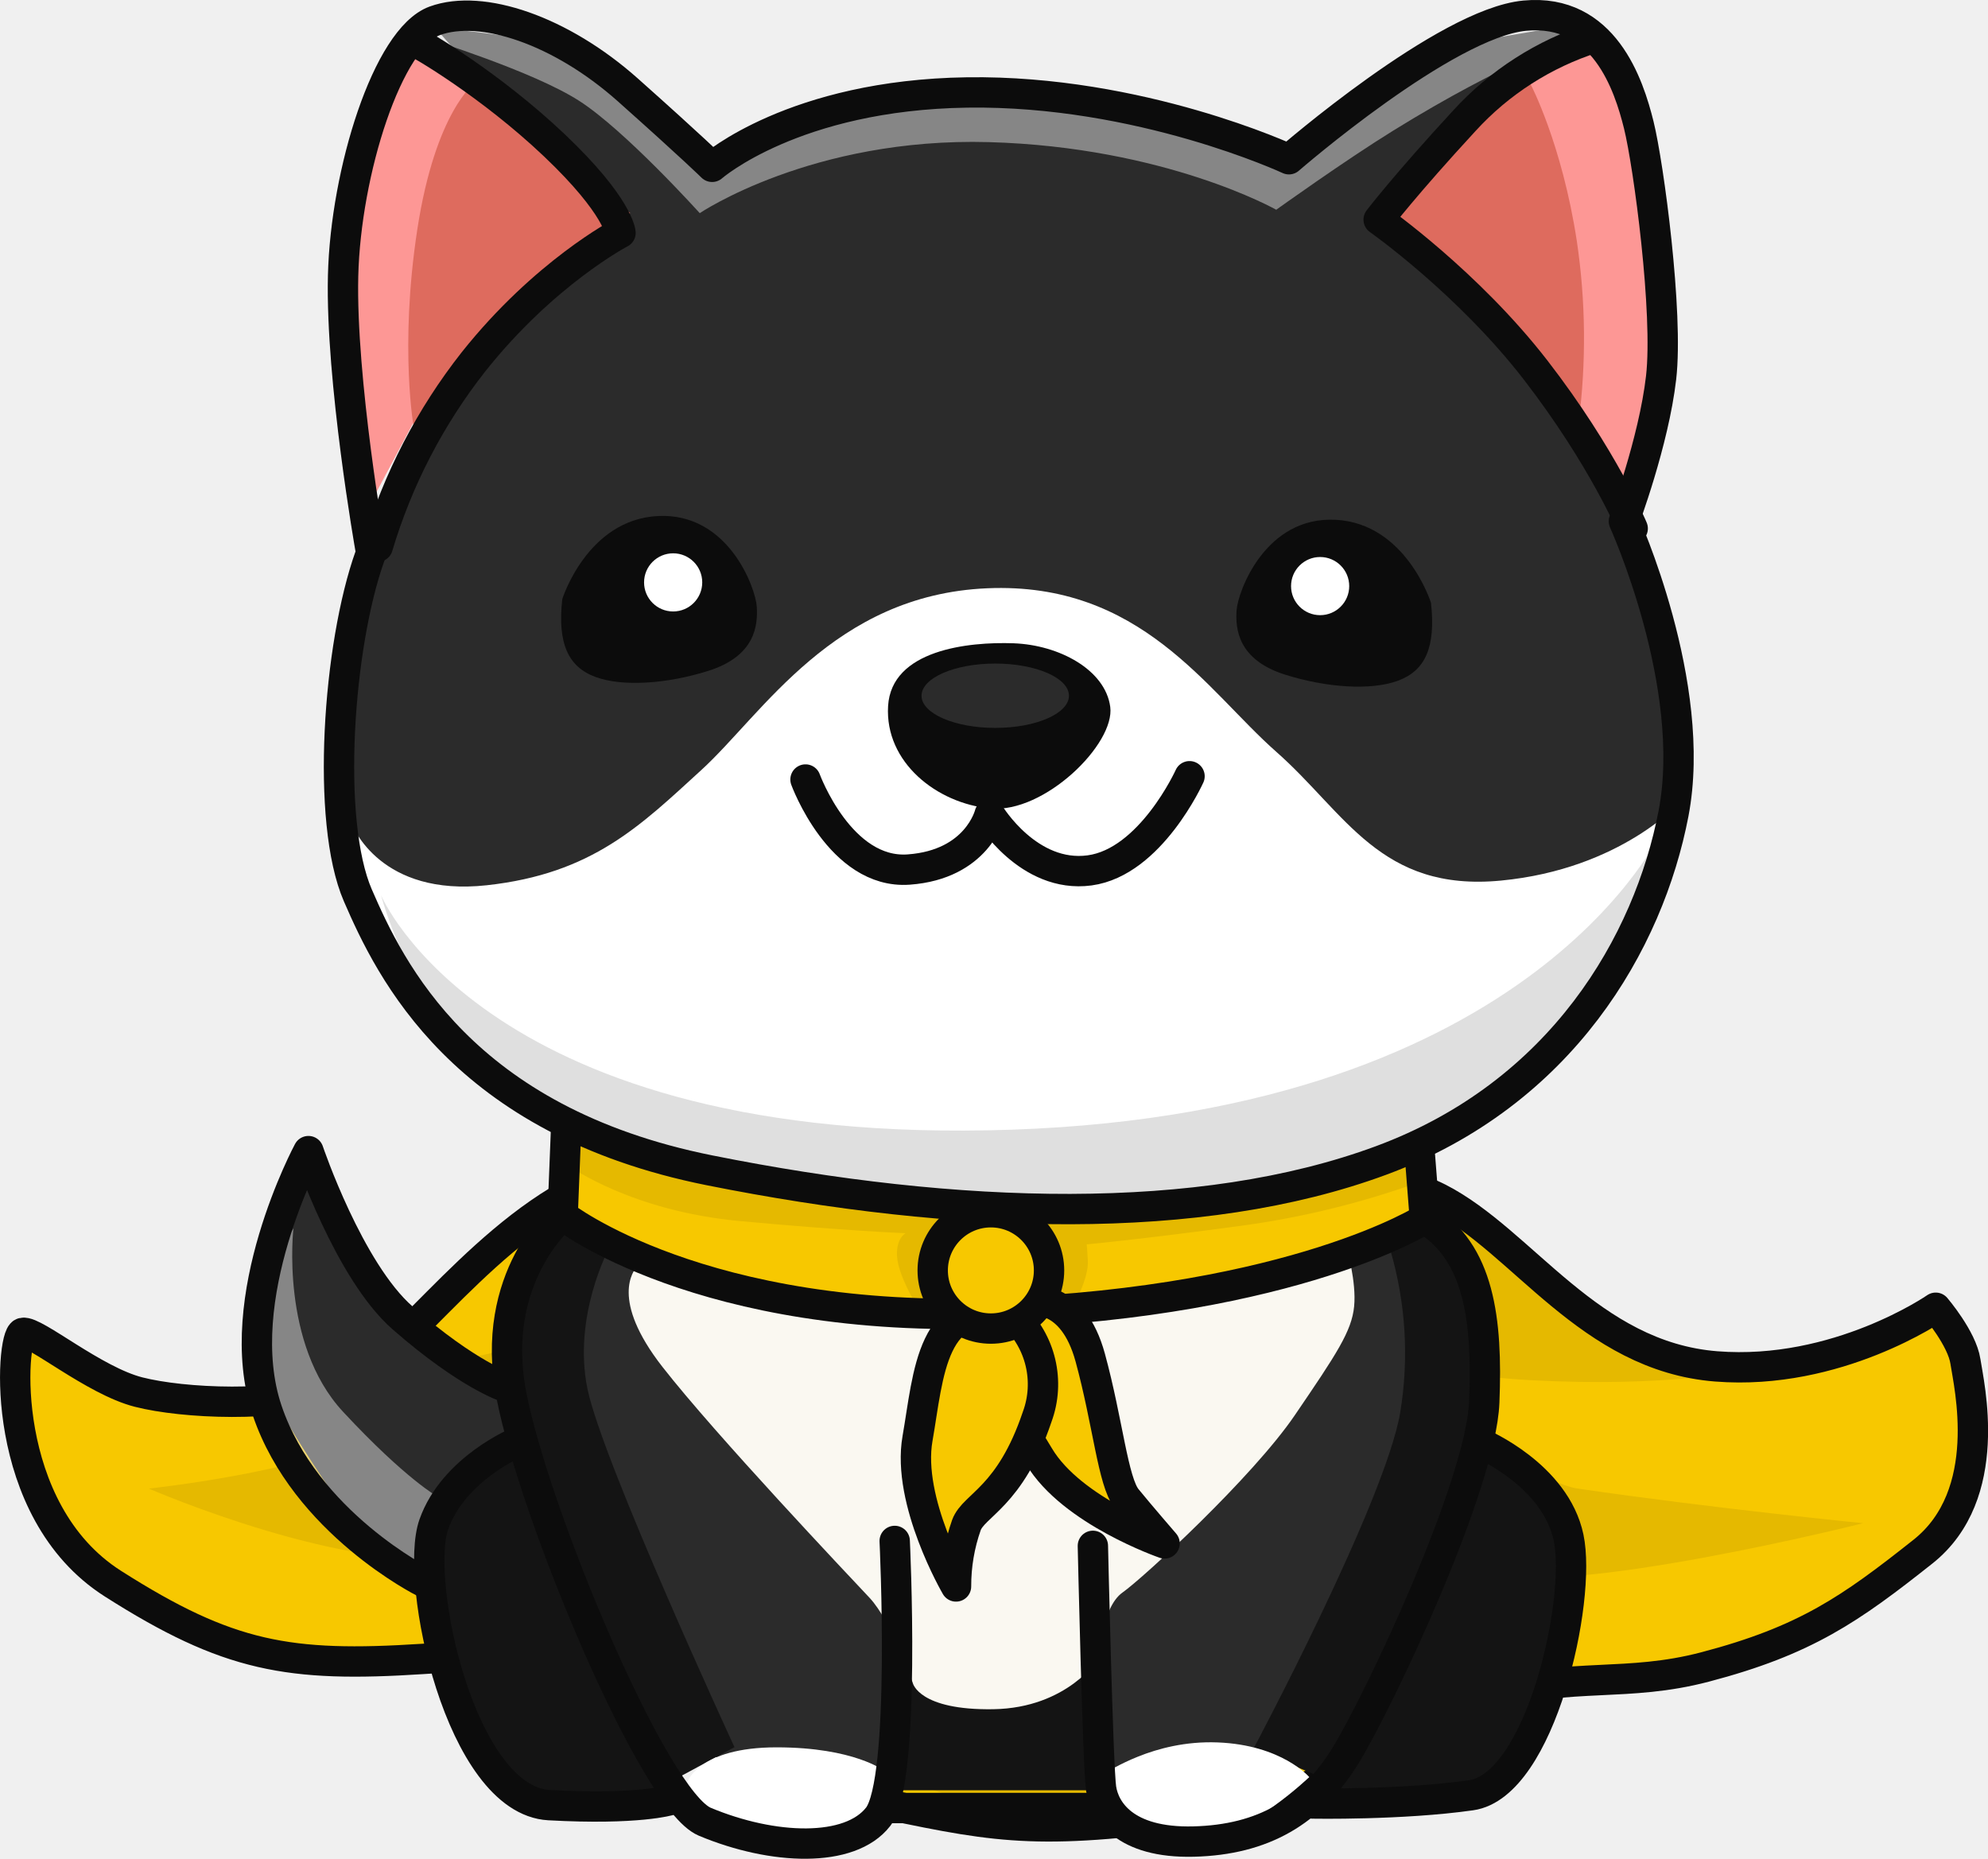
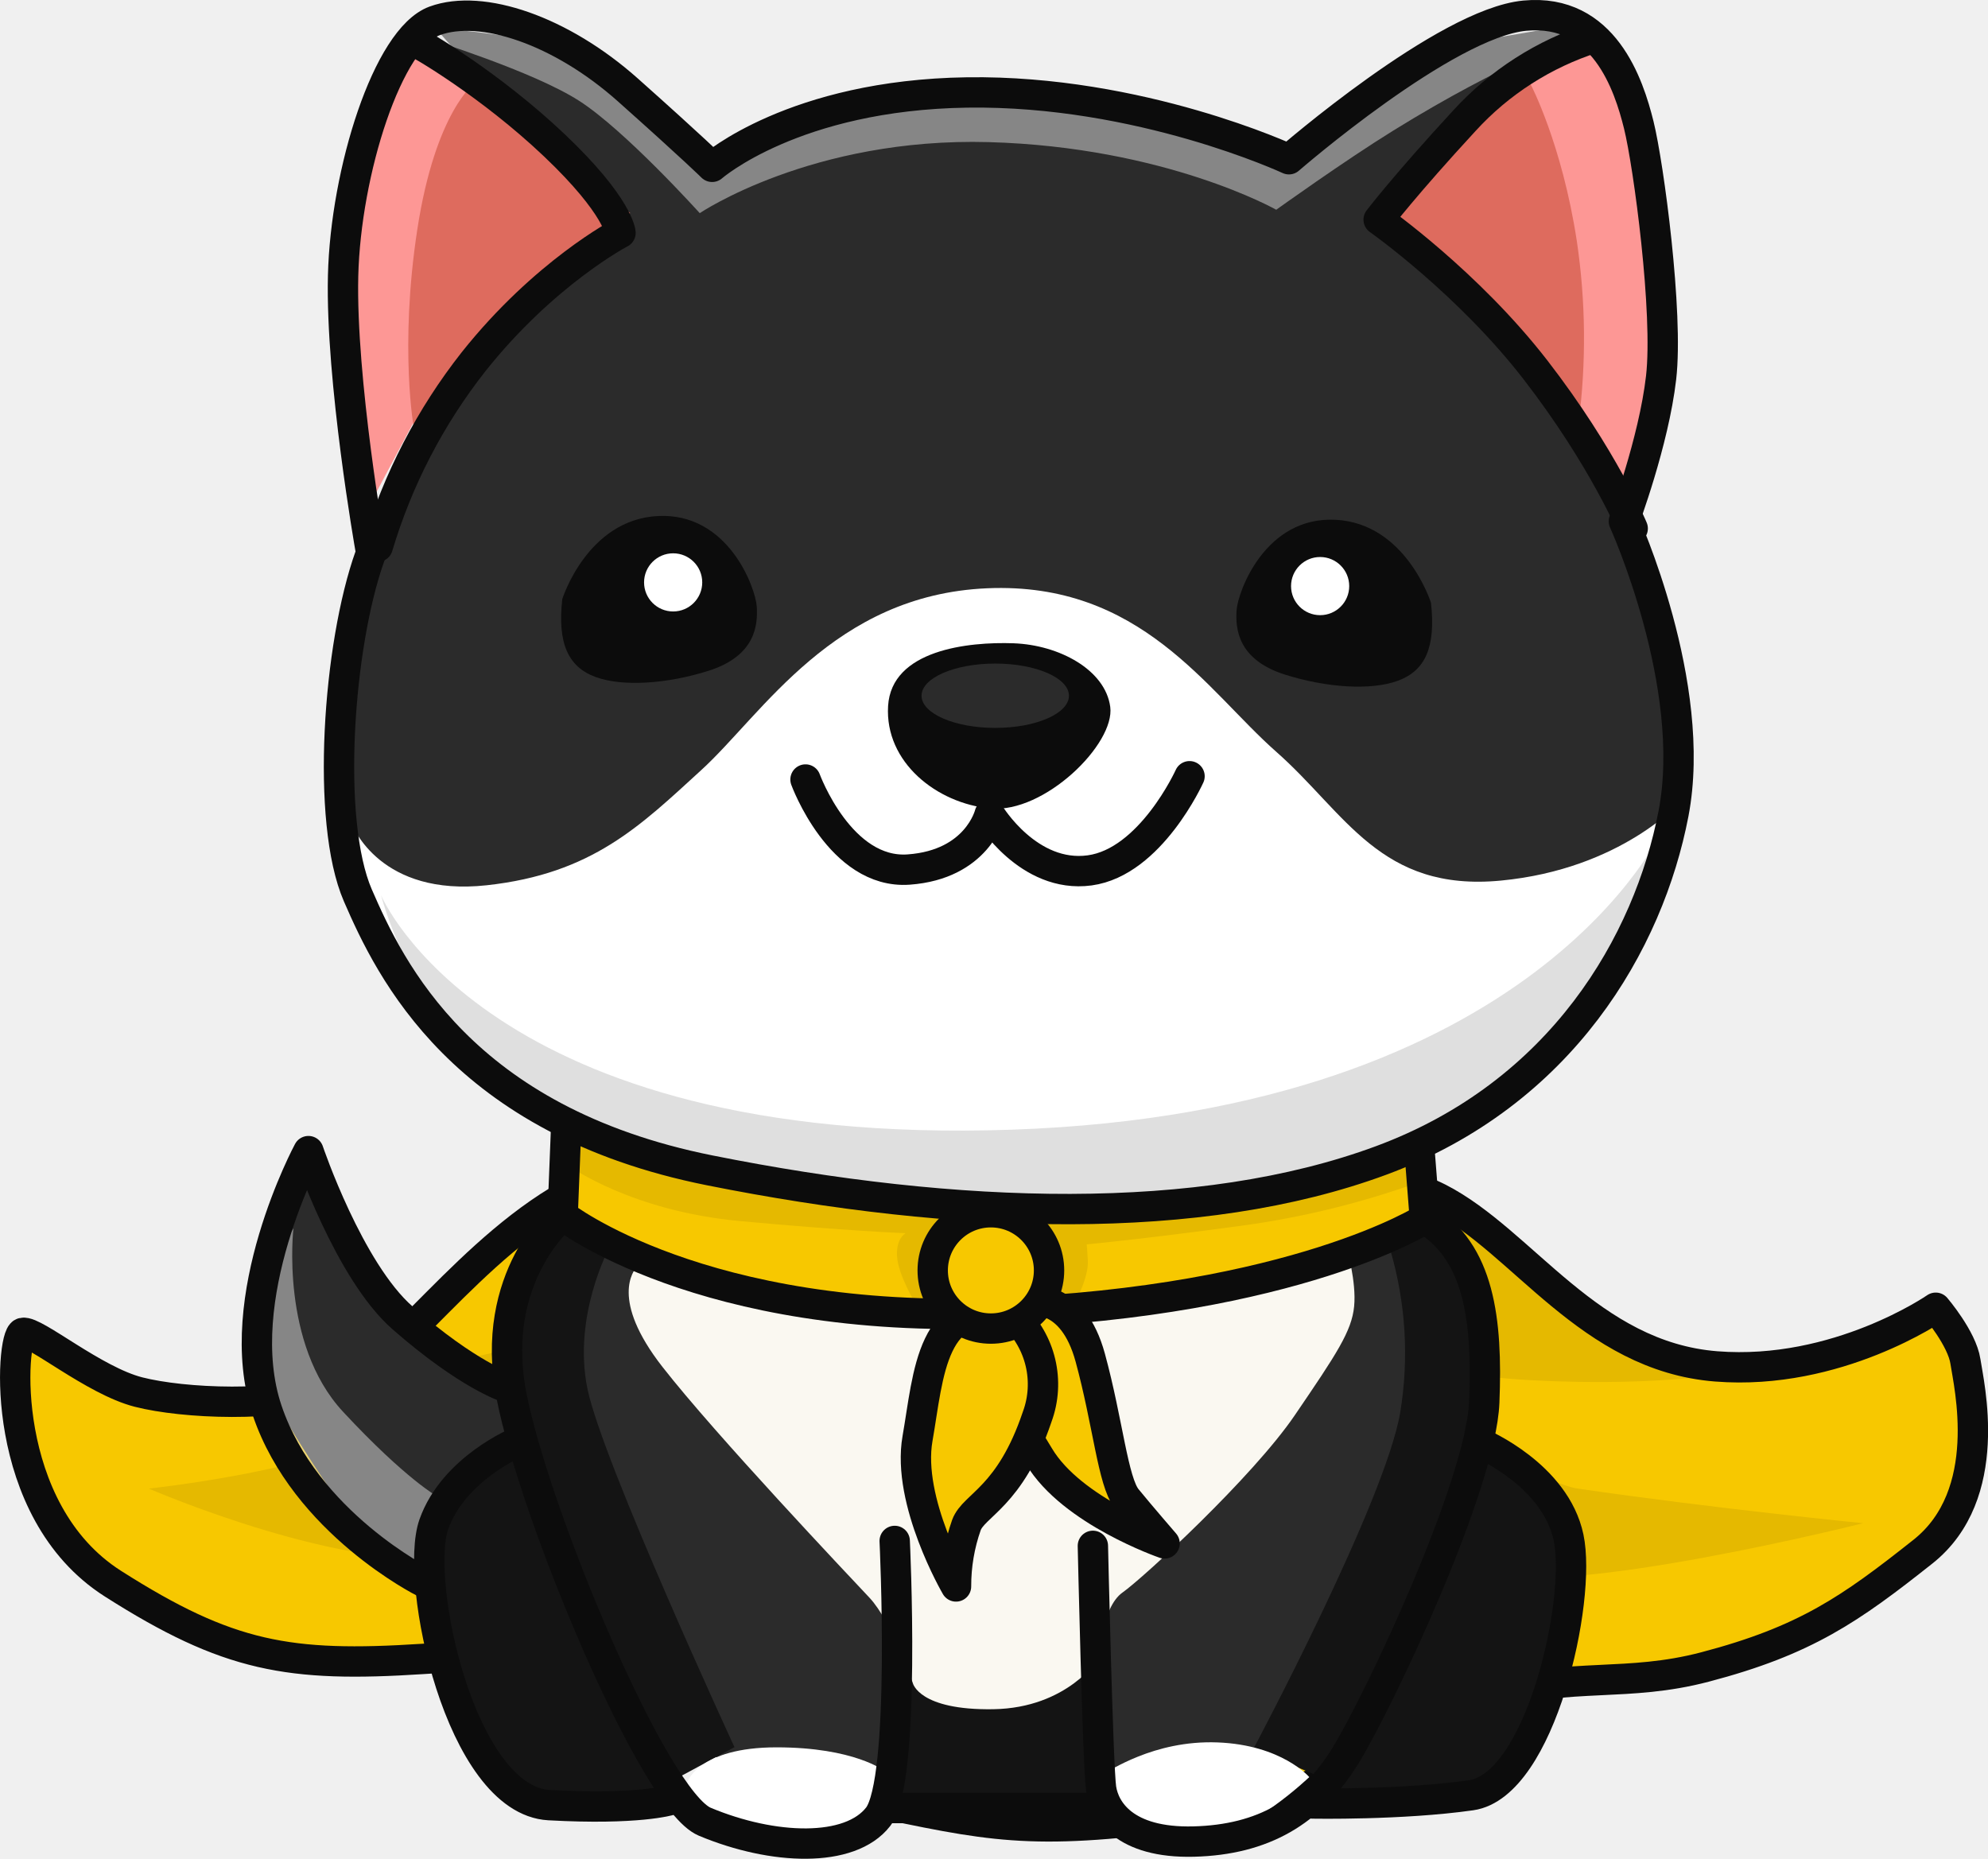
<svg xmlns="http://www.w3.org/2000/svg" viewBox="0 0 327.43 306.18">
  <defs>
    <style>.cls-1,.cls-13{fill:#f7c800;}.cls-2{fill:#e5b900;}.cls-3{fill:none;}.cls-13,.cls-3{stroke:#0c0c0c;stroke-linecap:round;stroke-linejoin:round;stroke-width:5px;}.cls-4{fill:#2b2b2b;}.cls-5{fill:#141414;}.cls-6{fill:#faf8f1;}.cls-7{fill:#fff;}.cls-8{fill:#fd9795;}.cls-9{fill:#de6b5e;}.cls-10{fill:#e5e5e5;opacity:0.49;}.cls-11{fill:#dfdfdf;}.cls-12{fill:#0c0c0c;}</style>
  </defs>
  <g id="Layer_2" data-name="Layer 2">
    <g id="Layer_2-2" data-name="Layer 2">
      <path class="cls-1" d="M155.83,190.51s-35.44,7.34-53.17,16.41-38,18.53-47.52,21.75-24.95,2.51-32.32.63S5.7,219.14,3.75,219.55-.4,248.76,18.6,260.86s29,13.82,51,12.4,33.33-2,38.38,1.67,7.9,16,30.37,20.67,28.86,6.77,51.88,4,32.53-7.43,36.59-13.17,6.78-2.61,20.79-6.4,17.24-5.85,30.47-5.44,27.79-9.83,39.72-19.31,6.47-27.3,5.94-31.07-4.89-8.84-4.89-8.84-16.16,10.53-36.16,9.66-43-9.09-57.3-16.58S188,193.4,182,192,166.5,190.14,155.83,190.51Z" />
      <path class="cls-2" d="M75.67,223a52.38,52.38,0,0,1-15.28,13.6c-9.87,5.8-35.88,8.6-35.88,8.6s34.07,14.78,52,10.88,41.6-35.51,41.6-35.51-5.72,48.41,2.11,56.17,32.67,19.1,43,20.83,42.37-2,47-4.87S223.38,272,223.3,264s-5.8-31.4-5.8-31.4,14.25,22.3,27.37,26.46,62-8.16,62-8.16-24.75-2.45-47.06-5.71c-8.69-1.27-44.52-25.1-41.92-25.49s12.07,6.48,34.32,7.65,34.61-1.5,34.61-1.5-21.3-4.87-48-25.28c-9.51-7.28-48.94-5.93-56.93-8.52s-37.16.48-43,2.17-32.68,11.89-42.53,17S75.67,223,75.67,223Z" />
      <path class="cls-1" d="M63.64,225.42c1,0,11.64-.11,28.94-5.9s34.06-14.9,42.56-18.15,6.92-4.48,14.05-5.2,10.7-1.3,10.7-1.3l-4.06-4.36s-40-3.23-54.06,2.44S63.64,225.42,63.64,225.42Z" />
      <path class="cls-3" d="M155.83,190.51s-42.86-3.64-60.59,5.43-30.63,29.51-40.1,32.73-24.95,2.51-32.32.63S5.7,219.14,3.75,219.55-.4,248.76,18.6,260.86s29,13.82,51,12.4,33.33-2,38.38,1.67,7.9,16,30.37,20.67,28.86,6.77,51.88,4,32.53-7.43,36.59-13.17,4.33-3.43,18.34-7.21,22.83-1.27,35.64-4.63c16.59-4.35,24-9.56,35.91-19s7.56-27.57,7-31.34-4.89-8.84-4.89-8.84-16.2,11.24-36.16,9.66c-20.9-1.65-31.84-20.61-45.69-27.7-14.37-7.36-48.94-3.9-55-5.26S166.5,190.14,155.83,190.51Z" />
      <path class="cls-4" d="M83.15,228.79c-1.09-.27-13.33-6.53-18.5-13.06s-15.23-23.39-15.23-23.39-8.23,24.28-7.41,30.8S60.37,254,60.37,254l10.81,4.29,15.51-20.47Z" />
-       <rect class="cls-5" x="139.19" y="274.49" width="47.88" height="20.4" />
+       <polygon class="cls-5" points="187.77 296.26 138.71 296.97 139.19 274.49 187.07 274.49 187.77 296.26" />
      <path class="cls-4" d="M97.57,205.67c1.09.54,64.75,11.15,66.38,11.15s48.15-6,49-6.26,21-6.53,21-6.53l-3,59.58-26.11,29.11-24.49.82.55-18-32.1,1.36-4.9,15.24-29.11-3.27L88.87,231.24Z" />
      <path class="cls-5" d="M100.29,205.67s-6,11.15-3.53,23.12,24.21,59,24.21,59l-10.07,5.44s-23.67-49-25.84-60.93-2.72-18.23.27-22S93.22,201,93.22,201Z" />
      <path class="cls-5" d="M229,205.94a60.21,60.21,0,0,1,1.63,26.66c-2.45,14.69-24.21,55.5-24.21,55.5l11.15,4.62s23.94-42.71,26.39-55.23-.54-28.29-2.45-31-6.8-5.71-6.8-5.71Z" />
      <path class="cls-6" d="M104.85,208.66c-.41.61-4.49,5.3,4.28,16.52s30.4,34.08,34.08,38,7.14,14.07,7.14,14.07,1,4.49,13.26,4.29S181,273.13,181,273.13s.41-8.36,3.88-10.81,21.42-19,28.36-29.18,9.39-13.87,9.79-17.95-1.22-9.59-1.22-9.59Z" />
      <path class="cls-1" d="M94.24,187.44l.41,12.85S117.91,217,153,217.43s81-15.71,81-15.71l-.41-12s-26.32,12.24-73.24,9S94.24,187.44,94.24,187.44Z" />
      <path class="cls-2" d="M93.83,192.13s10.2,7.35,28,9,27.34,2,27.34,2-1.63.82-1.42,3.88,3.06,7.75,3.06,7.75l25.91.41s2.63-4.52,2.45-7.55c-.21-3.47-.21-2.65-.21-2.65s9-.82,25.51-3.07a142.64,142.64,0,0,0,29.17-7.14v-5.1s-37.13,10.82-68.14,9.59-71.21-11.83-71.21-11.83Z" />
      <path class="cls-7" d="M56.76,130.85s3.81,33.46,22.86,44.62,48.42,25,94.4,22.85,76.17-16,83-24.21,18.23-43.53,17.41-43.53-86.24-48.7-88.14-49S56.76,130.85,56.76,130.85Z" />
      <path class="cls-4" d="M57.85,135.48c.27.81,4.9,12.24,22.31,10.34s25.3-9.8,35.37-19,21.76-28.83,47.06-29.92,36.18,16.86,47.61,26.93,17.14,23.12,37,21.22,29.65-13.06,29.65-13.06-.27-41.08-20.68-67.19S226,35.91,226,35.91L258.89,4.08,237.16,7.79,212.65,25.3S180.82,14.14,162.86,15s-45.16,11.7-45.16,11.7S105.19,13.6,98.12,9.79,71.73,4.62,71.73,4.62,82.88,17.68,88.59,21.49s13.88,16.87,13.88,16.87L74.72,63.93,56.49,106.1Z" />
      <path class="cls-8" d="M60.84,83.24s-3.53-29.65-4.08-41.62S62.21,8.43,68.73,9,90.5,27.48,90.5,27.48Z" />
      <path class="cls-8" d="M229.24,34S256.17,3.26,263.52,7.89s12.79,45.7,10.61,53.32S268.42,83,268.42,83s-14.69-25.84-22.58-32.64S229.24,34,229.24,34Z" />
      <path class="cls-9" d="M78.26,13.6s-6.53,4.63-9.53,24.21-.54,32.92-.54,32.92S75,58.22,84.79,50.87s19-15.78,19-15.78Z" />
      <path class="cls-9" d="M252.09,13.87s5.17,9.8,7.62,25.85A109.05,109.05,0,0,1,260,69.64s-10.61-14.14-18.22-21a180.51,180.51,0,0,1-13.61-13.6S248.28,15.51,252.09,13.87Z" />
      <path class="cls-10" d="M69.55,6c1.36.55,18.23,5.72,25.84,10.61s19.86,18.5,19.86,18.5,18.5-12.51,47.61-11.7S210.2,34.55,210.2,34.55s11.24-8.07,19.31-13.06C248,10.06,259.44,6.26,259.44,6.26s-4.9-5.17-16.32-.82-31.83,20.4-31.83,20.4S185.17,13.6,166.13,14.42,117.7,26.66,117.7,26.66,100.29,7.62,90.23,4.9,69.55,6,69.55,6Z" />
      <path class="cls-11" d="M62.75,147.45s17.41,41.62,103.92,38.63,107.19-49.51,107.19-49.51-6.26,56.31-83,60.93C190.88,197.5,81.52,213.55,62.75,147.45Z" />
      <path class="cls-7" d="M113.21,293.54s1.84-5.72,14.69-5.72,17.76,3.88,17.76,3.88,1.63,8-4.09,9.79-18.15,2-22.44,0S113.21,293.54,113.21,293.54Z" />
      <path class="cls-7" d="M181.77,292.11c.82-.21,8.16-5.51,18.77-5.1s15.1,5.71,15.1,5.71-9.79,9.39-16.94,9.79-13-1.83-14.07-2.65S181.77,292.11,181.77,292.11Z" />
      <path class="cls-10" d="M48.33,202.33s-2.24,19,8.16,30.2S72.2,246.61,72.2,246.61l-3.26,11.22s-14.08-7.75-18.36-15.71-10.41-23.26-8.17-28.77A73,73,0,0,1,48.33,202.33Z" />
      <path class="cls-5" d="M84.51,238.85c-.81,0-12.51,6.53-13.33,13.88s2.45,34.82,7.89,39.17,13.33,5.72,19.86,5.44,12.79-1.08,12.79-1.08Z" />
      <path class="cls-5" d="M245.56,239.13s10.89,4.89,13.61,13.33-3.81,31.55-7.35,36.18-6.53,6.8-11.7,7.34-23.66-.27-23.66-.27Z" />
      <path class="cls-12" d="M92.61,98.68S96.69,85.62,108.32,85s16.12,11.84,16.32,14.9-.2,8.16-8,10.61c-6.75,2.13-14.08,2.65-18.56,1S91.79,106,92.61,98.68Z" />
      <path class="cls-3" d="M61,90.32s-4.9-27.75-4.49-44.89,7.35-39.17,15.1-42S92.4,5,103.42,14.82s13.87,12.66,13.87,12.66,13.47-11.84,42-12.25,53,11,53,11S238.08,3.81,251.14,2.58s17.14,11.43,18.77,18,4.9,31,3.68,41.62-6.13,23.67-6.13,23.67,12.25,26.93,8.17,48.15-18.37,46.11-48.16,57.13-69.78,9.79-110.58,1.63-52.64-33.05-57.95-45.29-3.26-41.22,2-55.91" />
      <path class="cls-3" d="M68.19,6.8c.82.27,12.51,7.07,23.12,17.14S102.2,38.36,102.2,38.36,89.68,44.89,78,59.58A91.51,91.51,0,0,0,62.21,90.05" />
      <path class="cls-3" d="M262.43,6.26a49,49,0,0,0-21.22,13.6c-9.79,10.61-14.14,16.32-14.14,16.32s14.69,10.34,25.84,24.76,16,26.11,16,26.11" />
      <path class="cls-3" d="M93.22,186.35l-.55,13.87s22.86,18,71.82,16.06,70.19-15.51,70.19-15.51l-.81-10.34" />
      <path class="cls-13" d="M169.86,214.26s6.81-1.25,9.71,9.38,3.74,20.45,6,23.22,6.24,7.37,6.24,7.37-15.29-5.27-20.69-14.36S157.19,220.29,169.86,214.26Z" />
      <path class="cls-13" d="M166.88,216.71a15.49,15.49,0,0,1,3.94,16.68c-4.46,13.24-10.43,14.48-11.65,17.82a30.18,30.18,0,0,0-1.71,10.11s-8.17-14-6.34-24.38S153.34,213,166.88,216.71Z" />
      <circle class="cls-13" cx="163.2" cy="209.26" r="9.58" />
      <path class="cls-3" d="M92.67,200.22s-12.24,10.07-8.43,29.66,23.4,66.65,31.83,70.19c11.27,4.72,23.94,5.16,28.57-.82s2.72-45.43,2.72-45.43" />
      <path class="cls-3" d="M180,254.63s.82,36.46,1.36,40,3.81,9,15.24,8.71,19.31-4.9,25-14.15,22.31-44.61,22.86-58.21-.82-24.76-9.8-30.2" />
      <path class="cls-3" d="M85.33,237.49s-10.61,4.36-13.88,13.61,4.36,45.43,19,46.24,19.86-.81,19.86-.81" />
      <path class="cls-3" d="M243.93,237.77s12.24,5.17,14.42,15.5-4.62,40.81-16.05,42.44-26.12,1.36-26.12,1.36" />
      <path class="cls-3" d="M69.82,260.62S50.24,250.83,44,232.33s6.8-42.72,6.8-42.72,6.65,19.73,15.51,27.48c10.88,9.52,17.13,11.43,17.13,11.43" />
      <path class="cls-3" d="M132.67,128.4s5.71,15.65,17,14.83S163,134.12,163,134.12s6.39,10.61,16.46,9.25,16.46-15.51,16.46-15.51" />
      <path class="cls-12" d="M163.13,133.17c-8.84-.82-17.41-7.62-16.86-16.87s13.19-10.61,20.67-10.34,15.1,4.35,15.92,10.47S172,134,163.13,133.17Z" />
      <ellipse class="cls-4" cx="163.92" cy="114.6" rx="12.14" ry="5.3" />
      <circle class="cls-7" cx="110.87" cy="95.93" r="4.79" />
      <path class="cls-12" d="M235.69,99.3S231.61,86.24,220,85.62s-16.12,11.84-16.33,14.9.21,8.16,8,10.61c6.75,2.13,14.08,2.65,18.57,1S236.5,106.64,235.69,99.3Z" />
      <circle class="cls-7" cx="217.43" cy="96.54" r="4.79" />
      <line class="cls-3" x1="145.86" y1="297.82" x2="181.09" y2="297.82" />
    </g>
  </g>
</svg>
